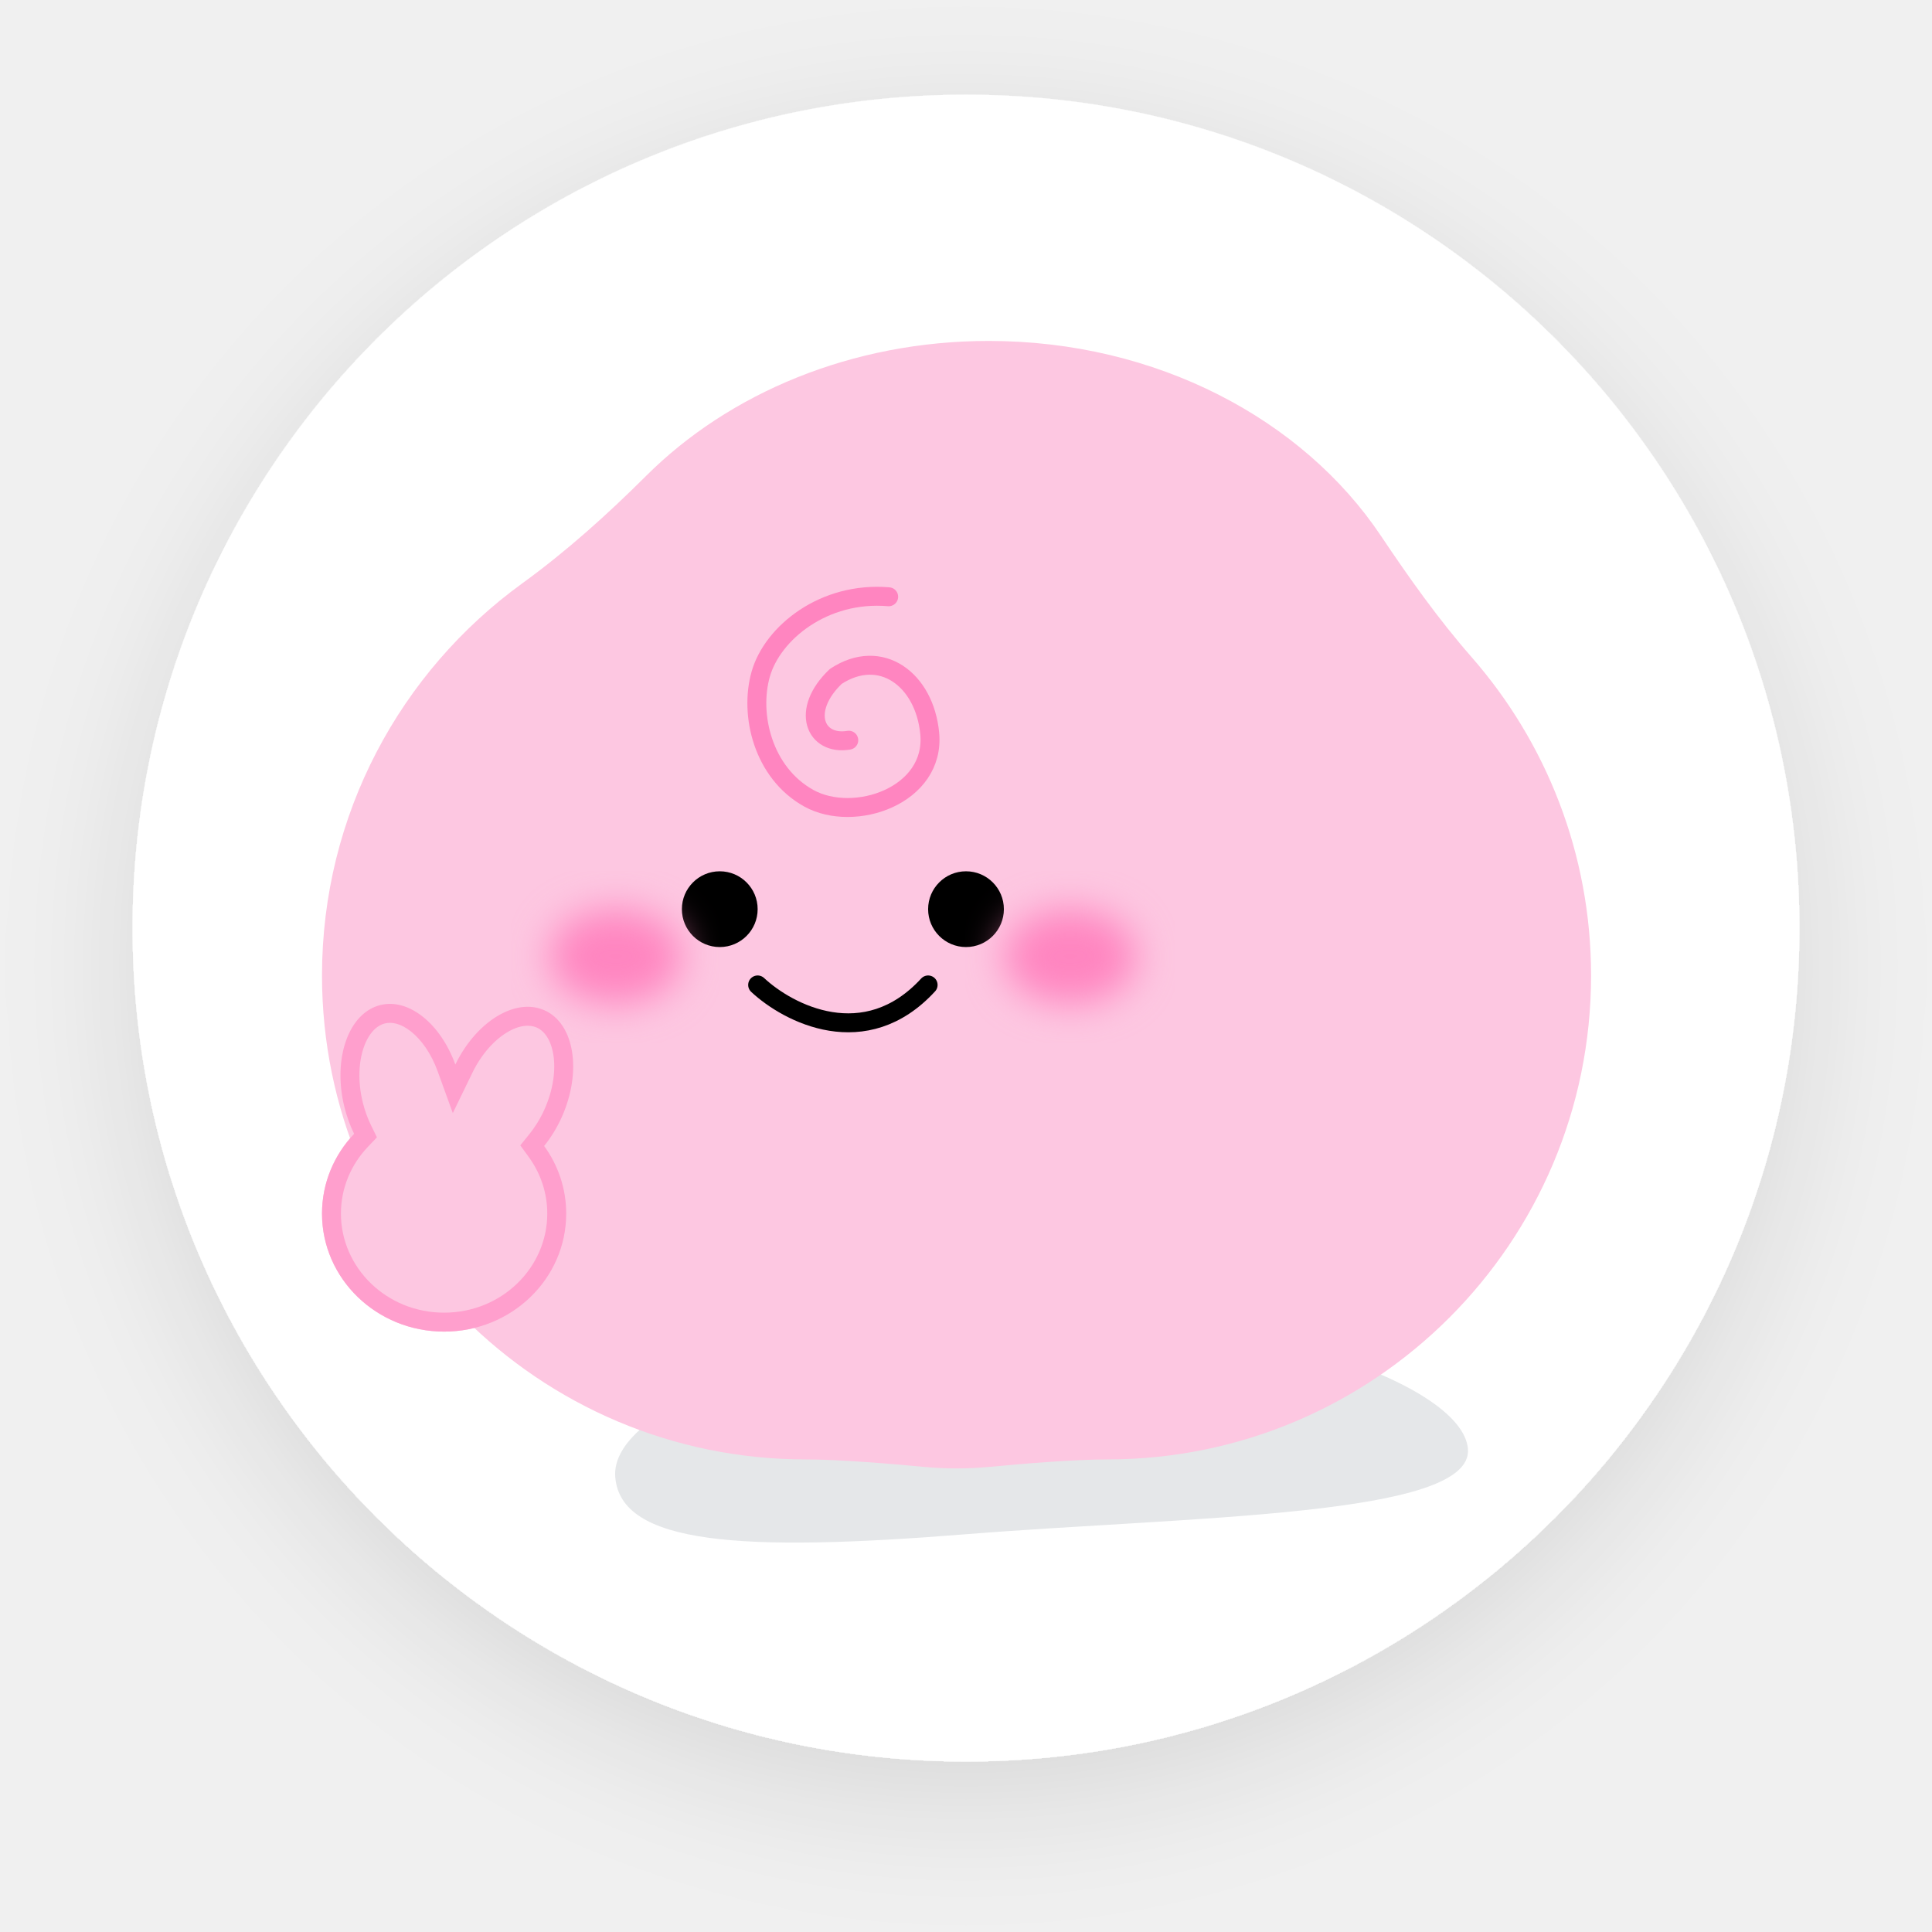
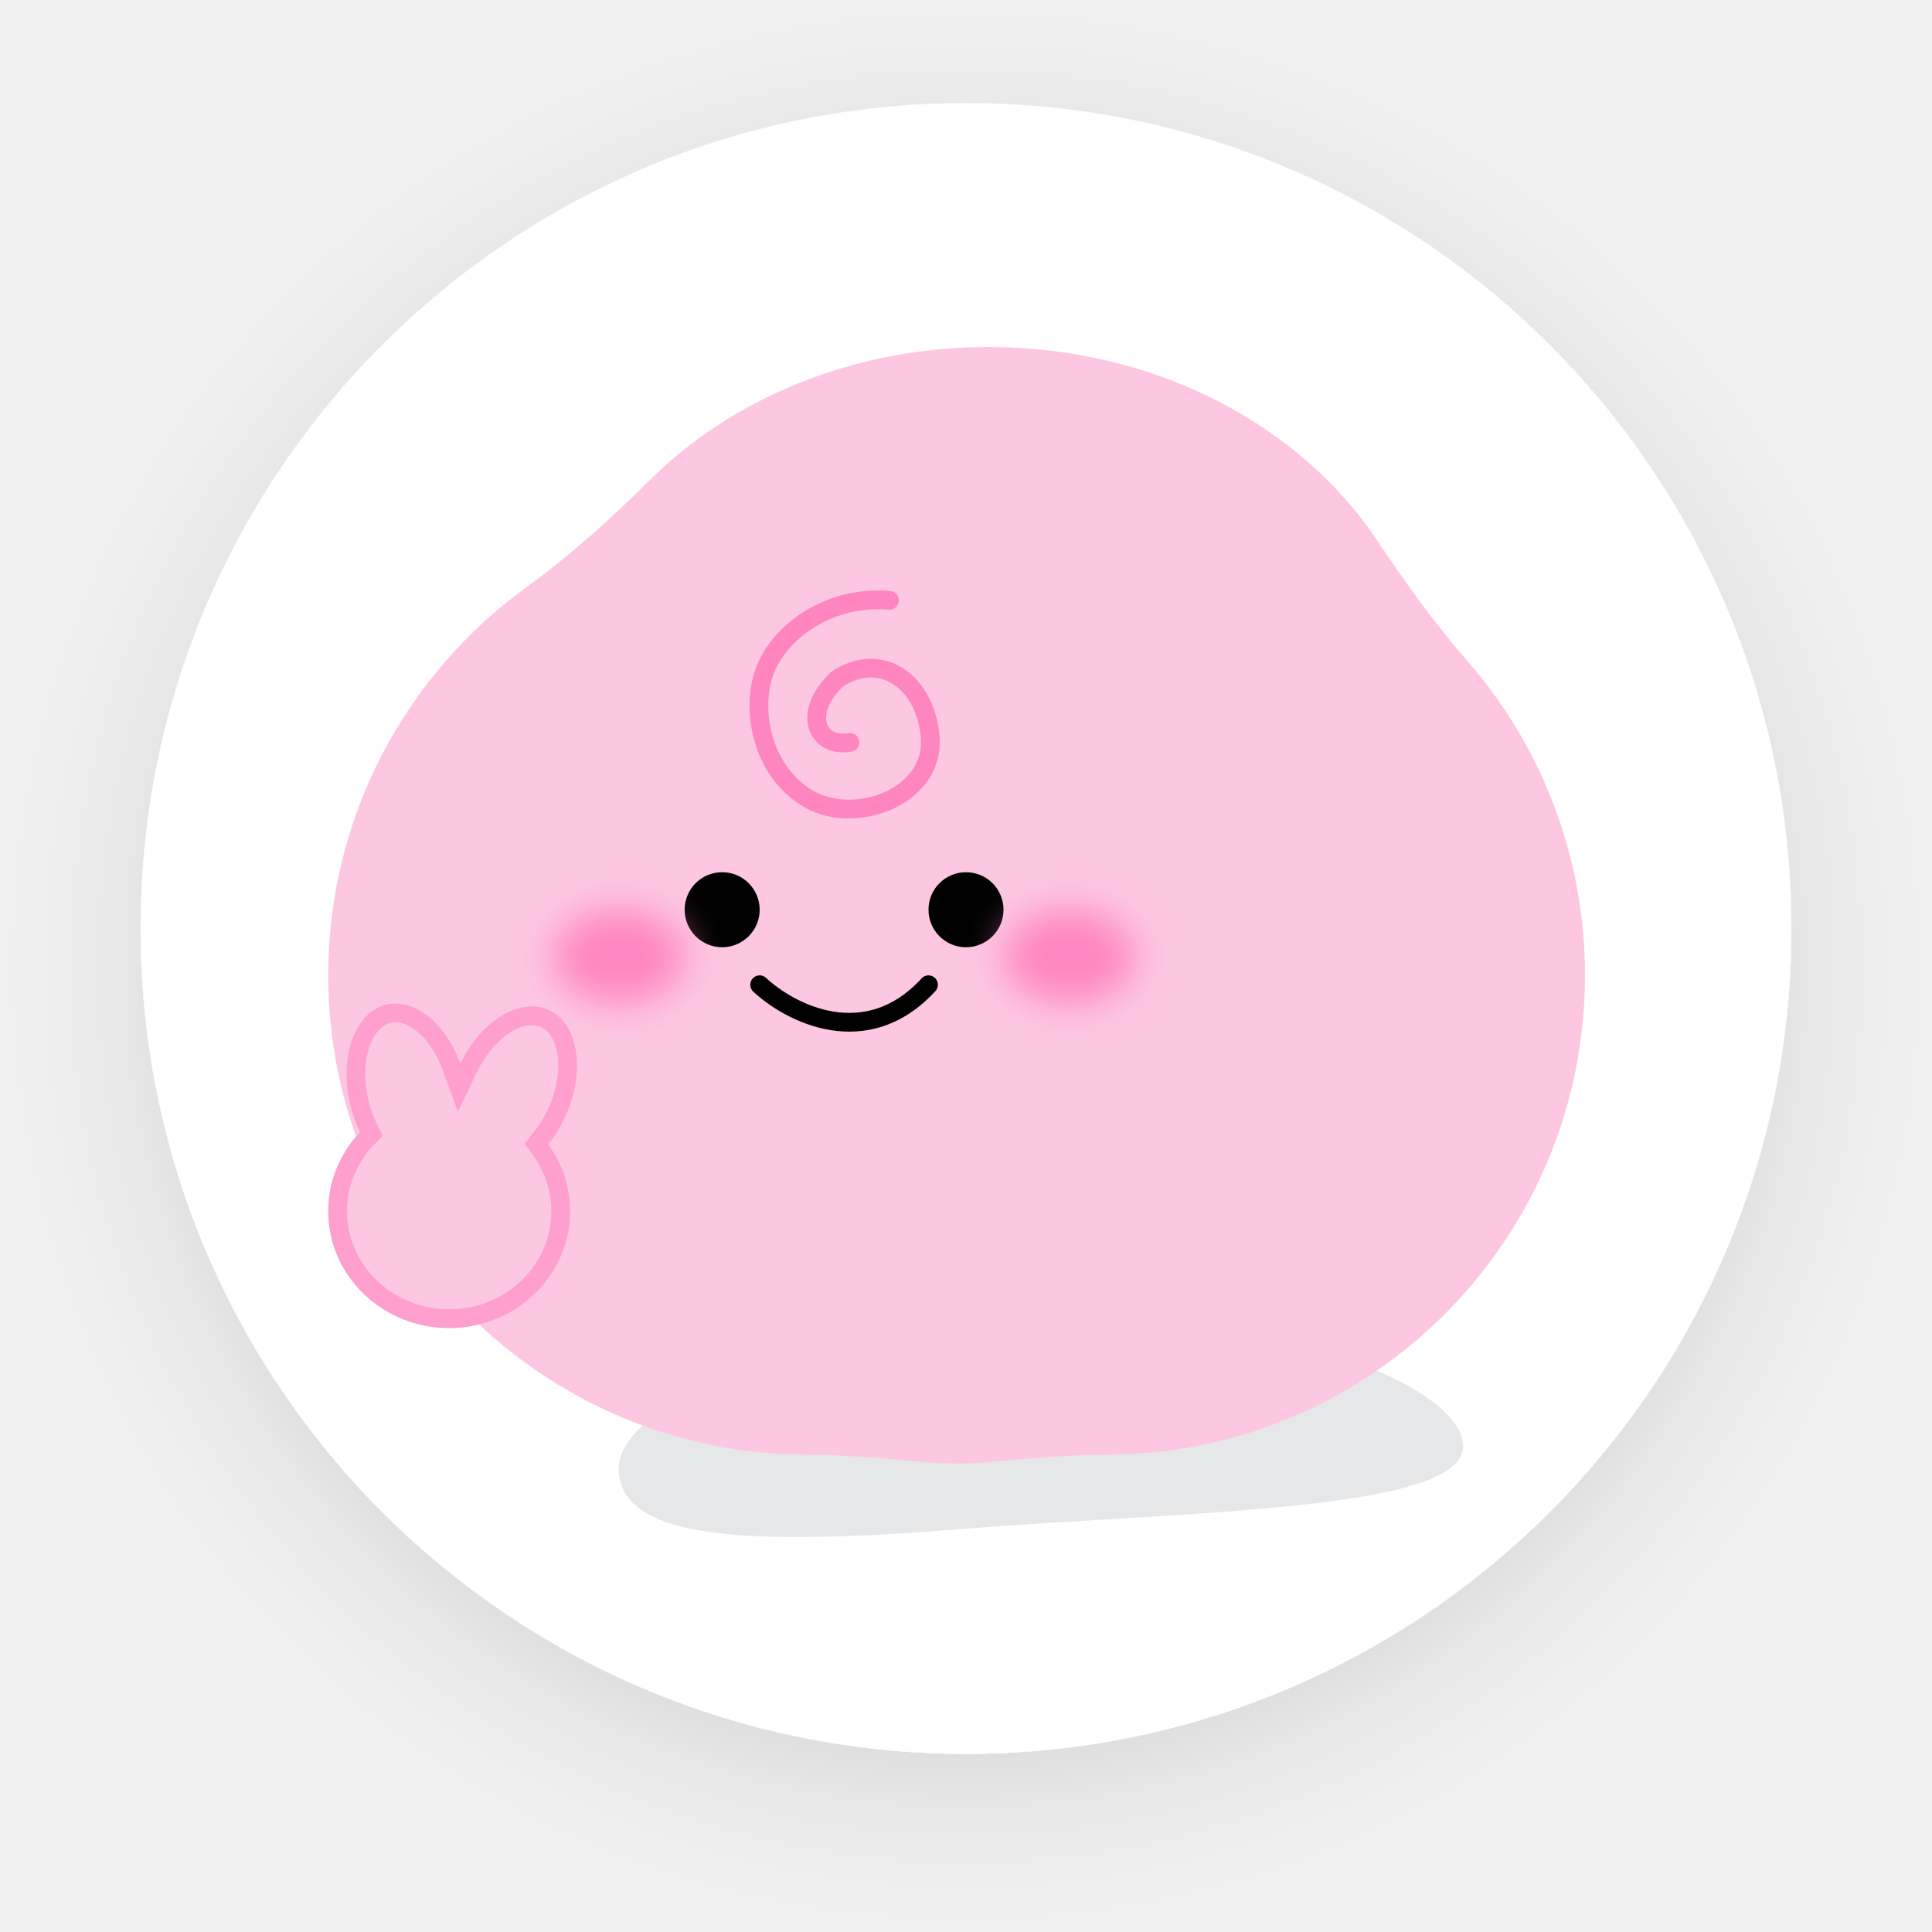
- <svg xmlns="http://www.w3.org/2000/svg" width="102" height="102" viewBox="0 0 102 102" fill="none">
-   <g filter="url(#filter0_d_2123_3109)">
-     <circle cx="51" cy="49" r="44" fill="white" />
+ <svg xmlns="http://www.w3.org/2000/svg" width="103" height="103" viewBox="0 0 103 103" fill="none">
+   <g filter="url(#filter0_d_959_5935)">
+     <circle cx="51.5" cy="49.5" r="44" fill="white" />
  </g>
-   <path d="M77.5 76.5C77.786 80.078 62.836 80.054 51 81C39.164 81.946 32.768 81.558 32.482 77.98C32.196 74.401 41.56 70.734 53.396 69.788C65.232 68.842 77.214 72.922 77.5 76.5Z" fill="#848B94" fill-opacity="0.21" />
-   <path d="M52.204 18C61.059 18 68.786 22.137 72.899 28.279C74.378 30.486 75.93 32.679 77.68 34.678C81.615 39.172 84.001 45.057 84.001 51.5C84.001 65.611 72.561 77.051 58.45 77.051C56.699 77.051 53.994 77.277 52.235 77.444C51.081 77.553 49.92 77.553 48.766 77.444C47.007 77.277 44.302 77.051 42.551 77.051C28.44 77.051 17 65.611 17 51.5C17 42.988 21.163 35.448 27.564 30.805C29.9 29.111 32.073 27.157 34.116 25.12C38.49 20.761 44.971 18 52.204 18Z" fill="#FDC7E1" />
-   <circle cx="38" cy="48" r="2" fill="black" />
-   <circle cx="51" cy="48" r="2" fill="black" />
-   <g filter="url(#filter1_f_2123_3109)">
-     <ellipse cx="32.5" cy="50.5" rx="3.5" ry="2.5" fill="#FF85C0" />
+   <path d="M78.001 77C78.286 80.578 63.337 80.554 51.501 81.5C39.664 82.446 33.269 82.058 32.983 78.48C32.697 74.901 42.06 71.234 53.897 70.288C65.733 69.342 77.715 73.422 78.001 77Z" fill="#848B94" fill-opacity="0.21" />
+   <path d="M52.703 18.5C61.558 18.5 69.285 22.637 73.399 28.779C74.877 30.986 76.43 33.179 78.18 35.178C82.115 39.672 84.5 45.557 84.5 52C84.5 66.111 73.061 77.551 58.949 77.551C57.198 77.551 54.494 77.777 52.735 77.944C51.58 78.053 50.42 78.053 49.265 77.944C47.506 77.777 44.801 77.551 43.051 77.551C28.939 77.551 17.5 66.111 17.5 52C17.5 43.488 21.663 35.948 28.064 31.305C30.4 29.611 32.572 27.657 34.616 25.62C38.989 21.261 45.47 18.5 52.703 18.5Z" fill="#FDC7E1" />
+   <circle cx="38.5" cy="48.5" r="2" fill="black" />
+   <circle cx="51.5" cy="48.5" r="2" fill="black" />
+   <g filter="url(#filter1_f_959_5935)">
+     <ellipse cx="33" cy="51" rx="3.5" ry="2.5" fill="#FF85C0" />
  </g>
-   <g filter="url(#filter2_f_2123_3109)">
-     <ellipse cx="56.5" cy="50.5" rx="3.5" ry="2.5" fill="#FF85C0" />
+   <g filter="url(#filter2_f_959_5935)">
+     <ellipse cx="57" cy="51" rx="3.5" ry="2.5" fill="#FF85C0" />
  </g>
-   <path d="M40 52C41.614 53.509 45.675 55.622 49 52" stroke="black" stroke-linecap="round" stroke-linejoin="round" />
-   <path d="M46.917 31.506C43.489 31.214 40.786 33.42 40.166 35.579C39.546 37.738 40.286 40.799 42.694 42.139C45.102 43.48 49.401 42.004 49.084 38.714C48.811 35.871 46.499 34.15 44.126 35.711C42.238 37.509 43.039 39.379 44.811 39.079" stroke="#FF85C0" stroke-linecap="round" stroke-linejoin="round" />
-   <mask id="path-10-inside-1_2123_3109" fill="white">
-     <path d="M20.084 53.061C21.596 52.689 23.262 54.06 24.04 56.201C25.143 53.928 27.215 52.653 28.748 53.338C30.327 54.044 30.736 56.565 29.662 58.97C29.405 59.544 29.085 60.059 28.728 60.502C29.462 61.513 29.893 62.744 29.893 64.072C29.893 67.513 27.007 70.302 23.447 70.302C19.887 70.302 17 67.513 17 64.072C17 62.449 17.643 60.97 18.696 59.861C18.483 59.427 18.308 58.95 18.182 58.441C17.553 55.883 18.405 53.474 20.084 53.061Z" />
+   <path d="M40.5 52.5C42.114 54.009 46.175 56.122 49.5 52.5" stroke="black" stroke-linecap="round" stroke-linejoin="round" />
+   <path d="M47.418 32.006C43.989 31.714 41.287 33.92 40.667 36.079C40.047 38.238 40.787 41.299 43.194 42.639C45.602 43.98 49.901 42.504 49.585 39.214C49.312 36.371 46.999 34.65 44.626 36.211C42.738 38.009 43.539 39.879 45.312 39.579" stroke="#FF85C0" stroke-linecap="round" stroke-linejoin="round" />
+   <mask id="path-10-inside-1_959_5935" fill="white">
+     <path d="M20.584 53.56C22.096 53.189 23.762 54.559 24.539 56.701C25.642 54.428 27.715 53.153 29.247 53.838C30.826 54.544 31.236 57.065 30.161 59.47C29.904 60.044 29.585 60.559 29.227 61.002C29.961 62.013 30.393 63.244 30.393 64.572C30.392 68.013 27.507 70.802 23.946 70.802C20.386 70.802 17.5 68.013 17.5 64.572C17.5 62.949 18.142 61.47 19.195 60.361C18.983 59.927 18.807 59.45 18.682 58.94C18.052 56.383 18.904 53.974 20.584 53.56Z" />
  </mask>
-   <path d="M20.084 53.061C21.596 52.689 23.262 54.06 24.04 56.201C25.143 53.928 27.215 52.653 28.748 53.338C30.327 54.044 30.736 56.565 29.662 58.97C29.405 59.544 29.085 60.059 28.728 60.502C29.462 61.513 29.893 62.744 29.893 64.072C29.893 67.513 27.007 70.302 23.447 70.302C19.887 70.302 17 67.513 17 64.072C17 62.449 17.643 60.97 18.696 59.861C18.483 59.427 18.308 58.95 18.182 58.441C17.553 55.883 18.405 53.474 20.084 53.061Z" fill="#FDC7E1" />
-   <path d="M20.084 53.061L19.846 52.09L19.846 52.09L20.084 53.061ZM24.04 56.201L23.1 56.542L23.906 58.765L24.939 56.638L24.04 56.201ZM28.748 53.338L29.156 52.425L29.155 52.425L28.748 53.338ZM29.662 58.97L30.575 59.378L30.575 59.378L29.662 58.97ZM28.728 60.502L27.95 59.874L27.469 60.47L27.919 61.089L28.728 60.502ZM29.893 64.072L30.893 64.073V64.072H29.893ZM23.447 70.302L23.447 71.302H23.447V70.302ZM17 64.072H16V64.073L17 64.072ZM18.696 59.861L19.421 60.55L19.9 60.046L19.594 59.421L18.696 59.861ZM18.182 58.441L17.211 58.68L17.211 58.68L18.182 58.441ZM20.084 53.061L20.323 54.032C20.692 53.941 21.174 54.037 21.711 54.468C22.248 54.899 22.762 55.613 23.1 56.542L24.04 56.201L24.98 55.86C24.54 54.648 23.832 53.606 22.963 52.909C22.095 52.212 20.989 51.809 19.846 52.09L20.084 53.061ZM24.04 56.201L24.939 56.638C25.42 55.647 26.093 54.917 26.754 54.514C27.42 54.107 27.967 54.085 28.34 54.251L28.748 53.338L29.155 52.425C27.996 51.907 26.74 52.179 25.712 52.807C24.677 53.438 23.762 54.483 23.14 55.765L24.04 56.201ZM28.748 53.338L28.339 54.251C28.722 54.422 29.081 54.867 29.213 55.677C29.343 56.478 29.218 57.512 28.749 58.562L29.662 58.97L30.575 59.378C31.18 58.023 31.388 56.595 31.187 55.357C30.987 54.129 30.352 52.96 29.156 52.425L28.748 53.338ZM29.662 58.97L28.749 58.562C28.527 59.058 28.253 59.499 27.95 59.874L28.728 60.502L29.506 61.13C29.918 60.62 30.283 60.031 30.575 59.378L29.662 58.97ZM28.728 60.502L27.919 61.089C28.534 61.938 28.893 62.965 28.893 64.072H29.893H30.893C30.893 62.523 30.389 61.089 29.538 59.915L28.728 60.502ZM29.893 64.072L28.893 64.072C28.893 66.928 26.487 69.302 23.447 69.302V70.302V71.302C27.527 71.302 30.893 68.097 30.893 64.073L29.893 64.072ZM23.447 70.302L23.447 69.302C20.406 69.302 18 66.928 18 64.072L17 64.072L16 64.073C16 68.097 19.367 71.302 23.447 71.302L23.447 70.302ZM17 64.072H18C18 62.719 18.534 61.484 19.421 60.55L18.696 59.861L17.971 59.173C16.751 60.457 16 62.178 16 64.072H17ZM18.696 59.861L19.594 59.421C19.413 59.052 19.262 58.642 19.153 58.202L18.182 58.441L17.211 58.68C17.354 59.258 17.553 59.803 17.798 60.302L18.696 59.861ZM18.182 58.441L19.153 58.202C18.878 57.085 18.94 56.045 19.21 55.28C19.484 54.506 19.916 54.132 20.323 54.032L20.084 53.061L19.846 52.09C18.573 52.403 17.739 53.44 17.325 54.613C16.906 55.796 16.856 57.239 17.211 58.68L18.182 58.441Z" fill="#FF9FCD" mask="url(#path-10-inside-1_2123_3109)" />
+   <path d="M20.584 53.56C22.096 53.189 23.762 54.559 24.539 56.701C25.642 54.428 27.715 53.153 29.247 53.838C30.826 54.544 31.236 57.065 30.161 59.47C29.904 60.044 29.585 60.559 29.227 61.002C29.961 62.013 30.393 63.244 30.393 64.572C30.392 68.013 27.507 70.802 23.946 70.802C20.386 70.802 17.5 68.013 17.5 64.572C17.5 62.949 18.142 61.47 19.195 60.361C18.983 59.927 18.807 59.45 18.682 58.94C18.052 56.383 18.904 53.974 20.584 53.56Z" fill="#FDC7E1" />
+   <path d="M20.584 53.56L20.345 52.59L20.345 52.59L20.584 53.56ZM24.539 56.701L23.599 57.042L24.406 59.265L25.439 57.138L24.539 56.701ZM29.247 53.838L29.655 52.925L29.655 52.925L29.247 53.838ZM30.161 59.47L31.074 59.878L31.074 59.878L30.161 59.47ZM29.227 61.002L28.449 60.374L27.969 60.97L28.418 61.589L29.227 61.002ZM30.393 64.572L31.393 64.572V64.572H30.393ZM23.946 70.802L23.946 71.802H23.946V70.802ZM17.5 64.572H16.5V64.572L17.5 64.572ZM19.195 60.361L19.92 61.05L20.399 60.546L20.093 59.921L19.195 60.361ZM18.682 58.94L17.711 59.179L17.711 59.179L18.682 58.94ZM20.584 53.56L20.823 54.532C21.191 54.441 21.674 54.537 22.211 54.968C22.747 55.399 23.262 56.113 23.599 57.042L24.539 56.701L25.479 56.36C25.039 55.148 24.332 54.106 23.463 53.408C22.595 52.712 21.488 52.308 20.345 52.59L20.584 53.56ZM24.539 56.701L25.439 57.138C25.92 56.147 26.593 55.417 27.253 55.014C27.92 54.607 28.467 54.584 28.839 54.751L29.247 53.838L29.655 52.925C28.495 52.407 27.24 52.679 26.211 53.307C25.177 53.938 24.262 54.982 23.64 56.264L24.539 56.701ZM29.247 53.838L28.839 54.751C29.222 54.922 29.581 55.367 29.712 56.177C29.842 56.978 29.717 58.012 29.248 59.062L30.161 59.47L31.074 59.878C31.68 58.523 31.887 57.094 31.686 55.857C31.487 54.629 30.851 53.46 29.655 52.925L29.247 53.838ZM30.161 59.47L29.248 59.062C29.026 59.558 28.752 59.999 28.449 60.374L29.227 61.002L30.006 61.63C30.417 61.12 30.782 60.531 31.074 59.878L30.161 59.47ZM29.227 61.002L28.418 61.589C29.034 62.438 29.393 63.465 29.393 64.572H30.393H31.393C31.393 63.023 30.888 61.588 30.037 60.415L29.227 61.002ZM30.393 64.572L29.393 64.572C29.393 67.428 26.987 69.802 23.946 69.802V70.802V71.802C28.026 71.802 31.392 68.597 31.393 64.572L30.393 64.572ZM23.946 70.802L23.946 69.802C20.906 69.802 18.5 67.428 18.5 64.572L17.5 64.572L16.5 64.572C16.5 68.597 19.866 71.802 23.946 71.802L23.946 70.802ZM17.5 64.572H18.5C18.5 63.219 19.034 61.983 19.92 61.05L19.195 60.361L18.47 59.673C17.251 60.957 16.5 62.678 16.5 64.572H17.5ZM19.195 60.361L20.093 59.921C19.912 59.552 19.761 59.142 19.653 58.701L18.682 58.94L17.711 59.179C17.853 59.758 18.053 60.303 18.297 60.801L19.195 60.361ZM18.682 58.94L19.653 58.701C19.378 57.585 19.439 56.545 19.71 55.78C19.983 55.005 20.416 54.632 20.823 54.532L20.584 53.56L20.345 52.59C19.073 52.903 18.239 53.94 17.824 55.113C17.406 56.295 17.356 57.739 17.711 59.179L18.682 58.94Z" fill="#FF9FCD" mask="url(#path-10-inside-1_959_5935)" />
  <defs>
-     <filter id="filter0_d_2123_3109" x="0" y="0" width="102" height="102" filterUnits="userSpaceOnUse" color-interpolation-filters="sRGB">
+     <filter id="filter0_d_959_5935" x="0.5" y="0.5" width="102" height="102" filterUnits="userSpaceOnUse" color-interpolation-filters="sRGB">
      <feFlood flood-opacity="0" result="BackgroundImageFix" />
      <feColorMatrix in="SourceAlpha" type="matrix" values="0 0 0 0 0 0 0 0 0 0 0 0 0 0 0 0 0 0 127 0" result="hardAlpha" />
      <feOffset dy="2" />
      <feGaussianBlur stdDeviation="3.5" />
      <feComposite in2="hardAlpha" operator="out" />
      <feColorMatrix type="matrix" values="0 0 0 0 0 0 0 0 0 0 0 0 0 0 0 0 0 0 0.1 0" />
-       <feBlend mode="normal" in2="BackgroundImageFix" result="effect1_dropShadow_2123_3109" />
-       <feBlend mode="normal" in="SourceGraphic" in2="effect1_dropShadow_2123_3109" result="shape" />
+       <feBlend mode="normal" in2="BackgroundImageFix" result="effect1_dropShadow_959_5935" />
+       <feBlend mode="normal" in="SourceGraphic" in2="effect1_dropShadow_959_5935" result="shape" />
    </filter>
-     <filter id="filter1_f_2123_3109" x="27" y="46" width="11" height="9" filterUnits="userSpaceOnUse" color-interpolation-filters="sRGB">
+     <filter id="filter1_f_959_5935" x="27.5" y="46.5" width="11" height="9" filterUnits="userSpaceOnUse" color-interpolation-filters="sRGB">
      <feFlood flood-opacity="0" result="BackgroundImageFix" />
      <feBlend mode="normal" in="SourceGraphic" in2="BackgroundImageFix" result="shape" />
-       <feGaussianBlur stdDeviation="1" result="effect1_foregroundBlur_2123_3109" />
+       <feGaussianBlur stdDeviation="1" result="effect1_foregroundBlur_959_5935" />
    </filter>
-     <filter id="filter2_f_2123_3109" x="51" y="46" width="11" height="9" filterUnits="userSpaceOnUse" color-interpolation-filters="sRGB">
+     <filter id="filter2_f_959_5935" x="51.5" y="46.5" width="11" height="9" filterUnits="userSpaceOnUse" color-interpolation-filters="sRGB">
      <feFlood flood-opacity="0" result="BackgroundImageFix" />
      <feBlend mode="normal" in="SourceGraphic" in2="BackgroundImageFix" result="shape" />
-       <feGaussianBlur stdDeviation="1" result="effect1_foregroundBlur_2123_3109" />
+       <feGaussianBlur stdDeviation="1" result="effect1_foregroundBlur_959_5935" />
    </filter>
  </defs>
</svg>
